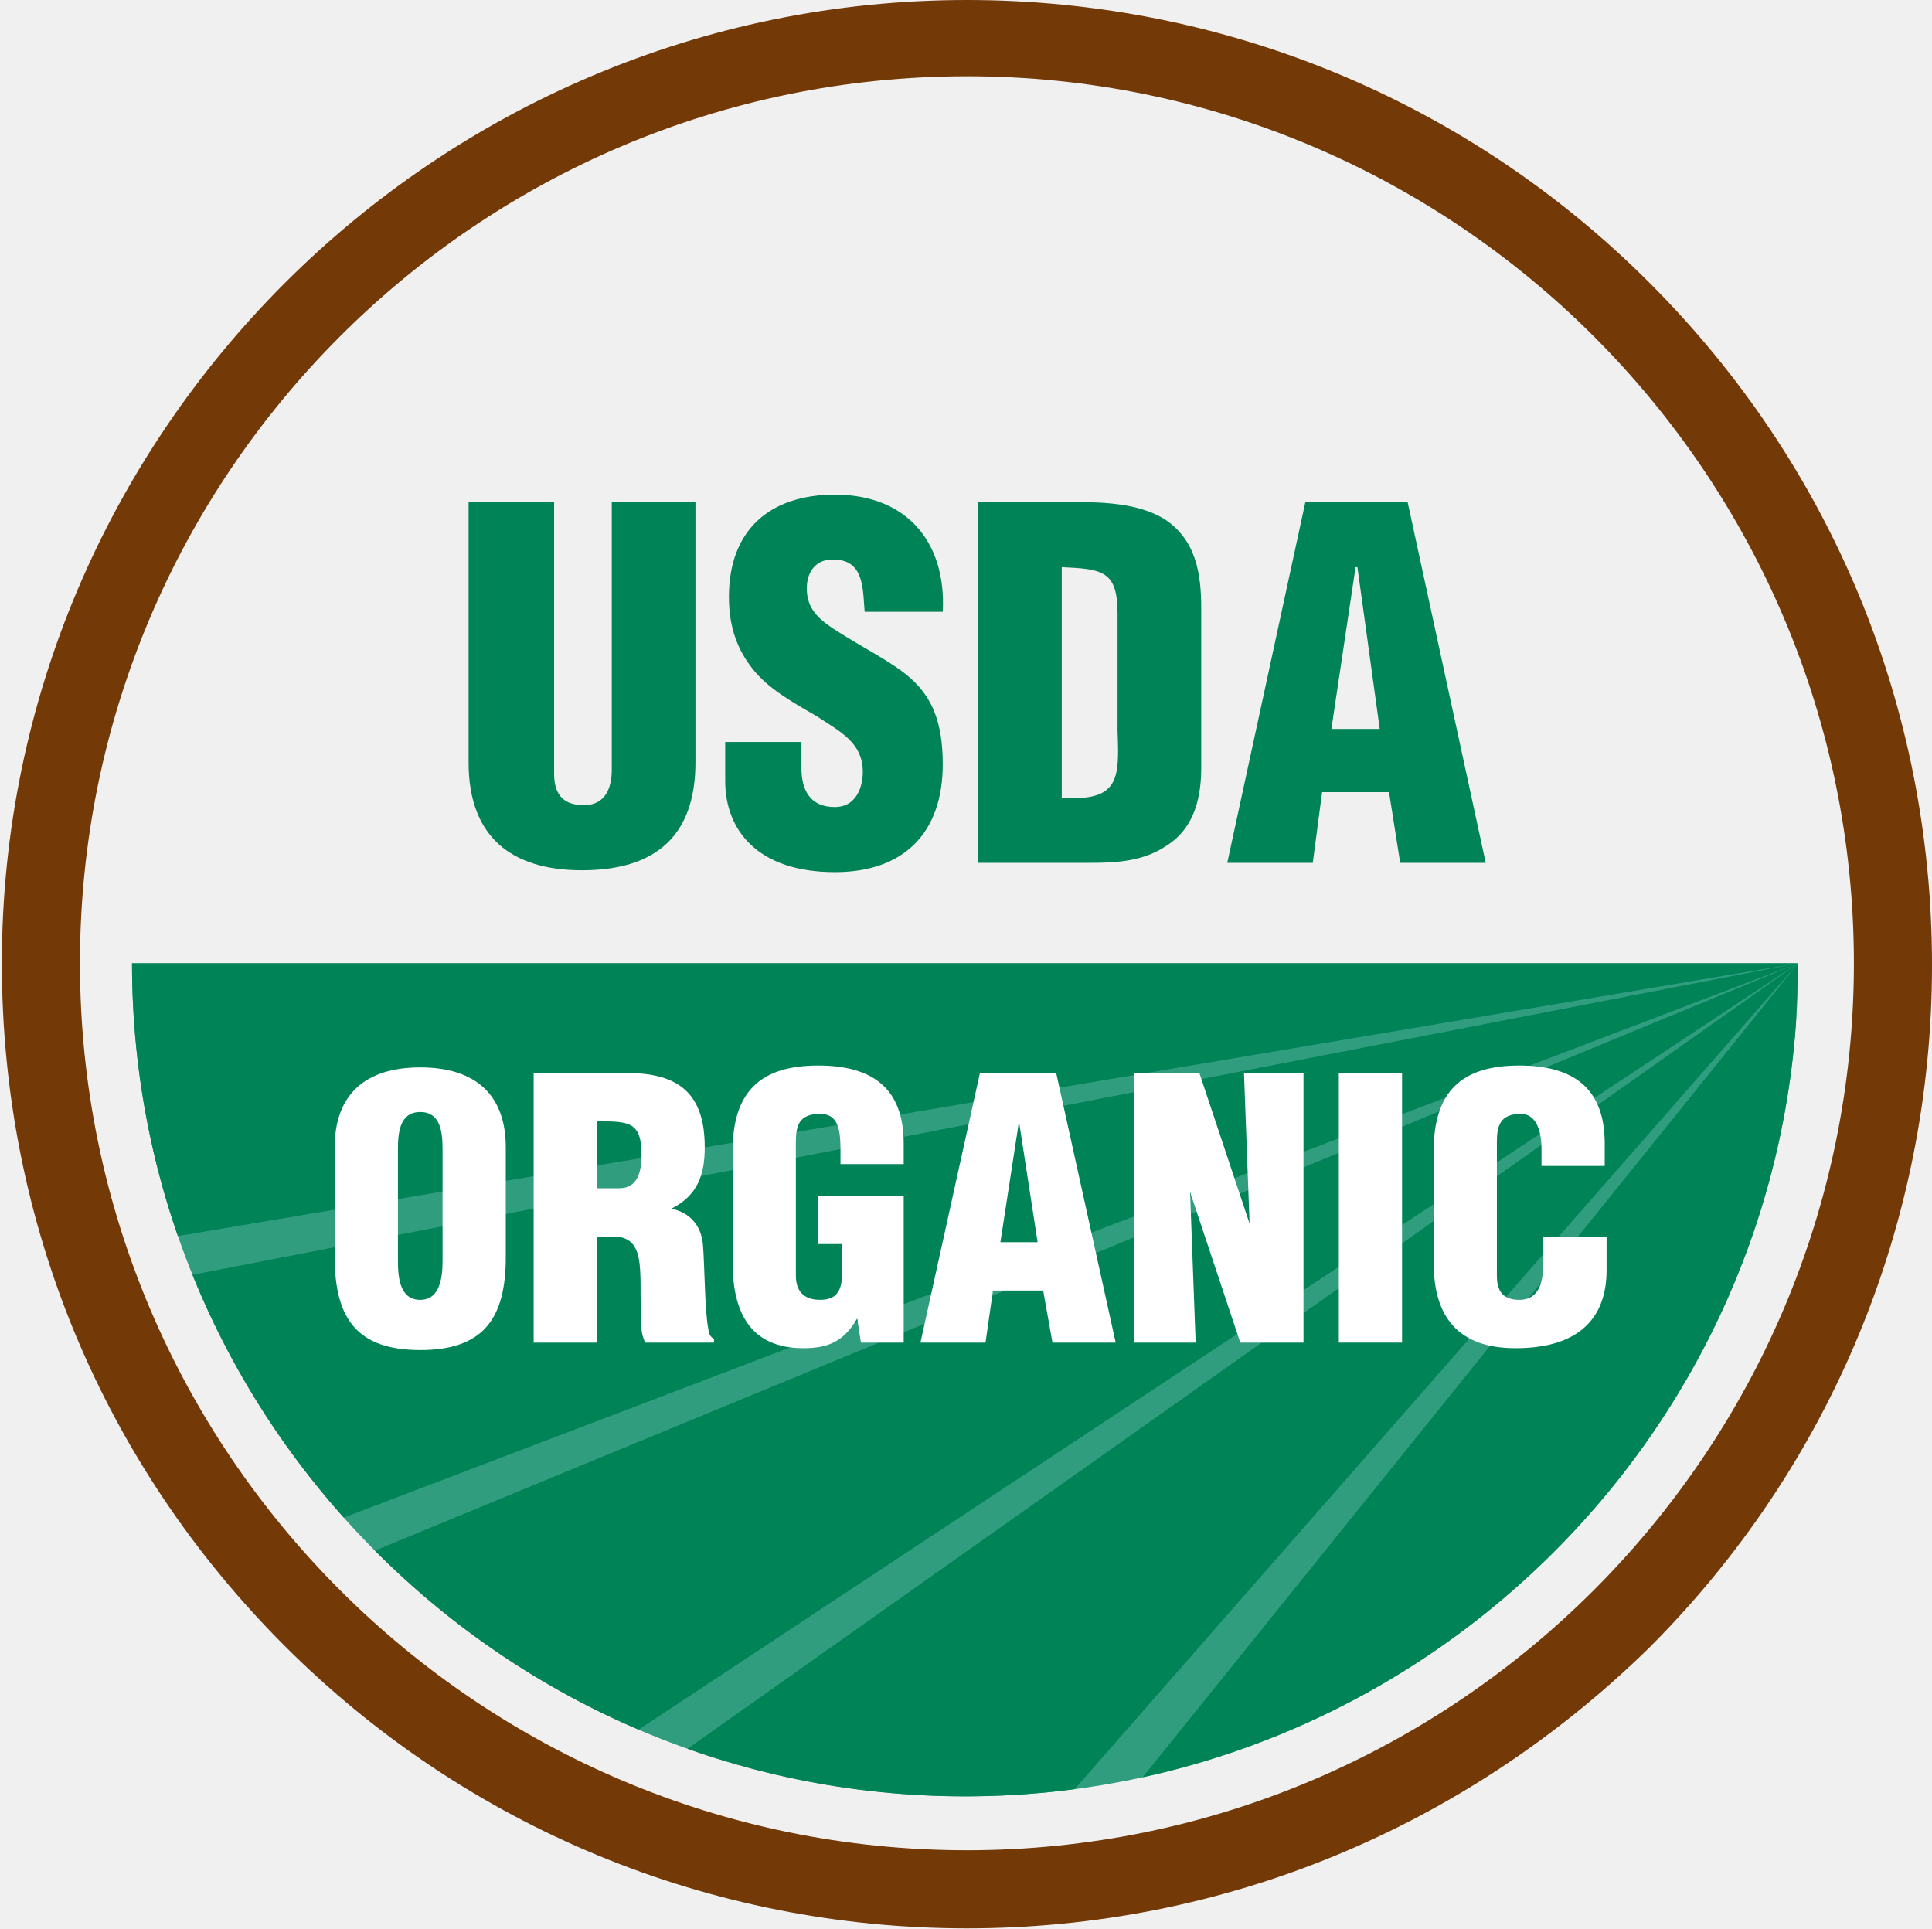
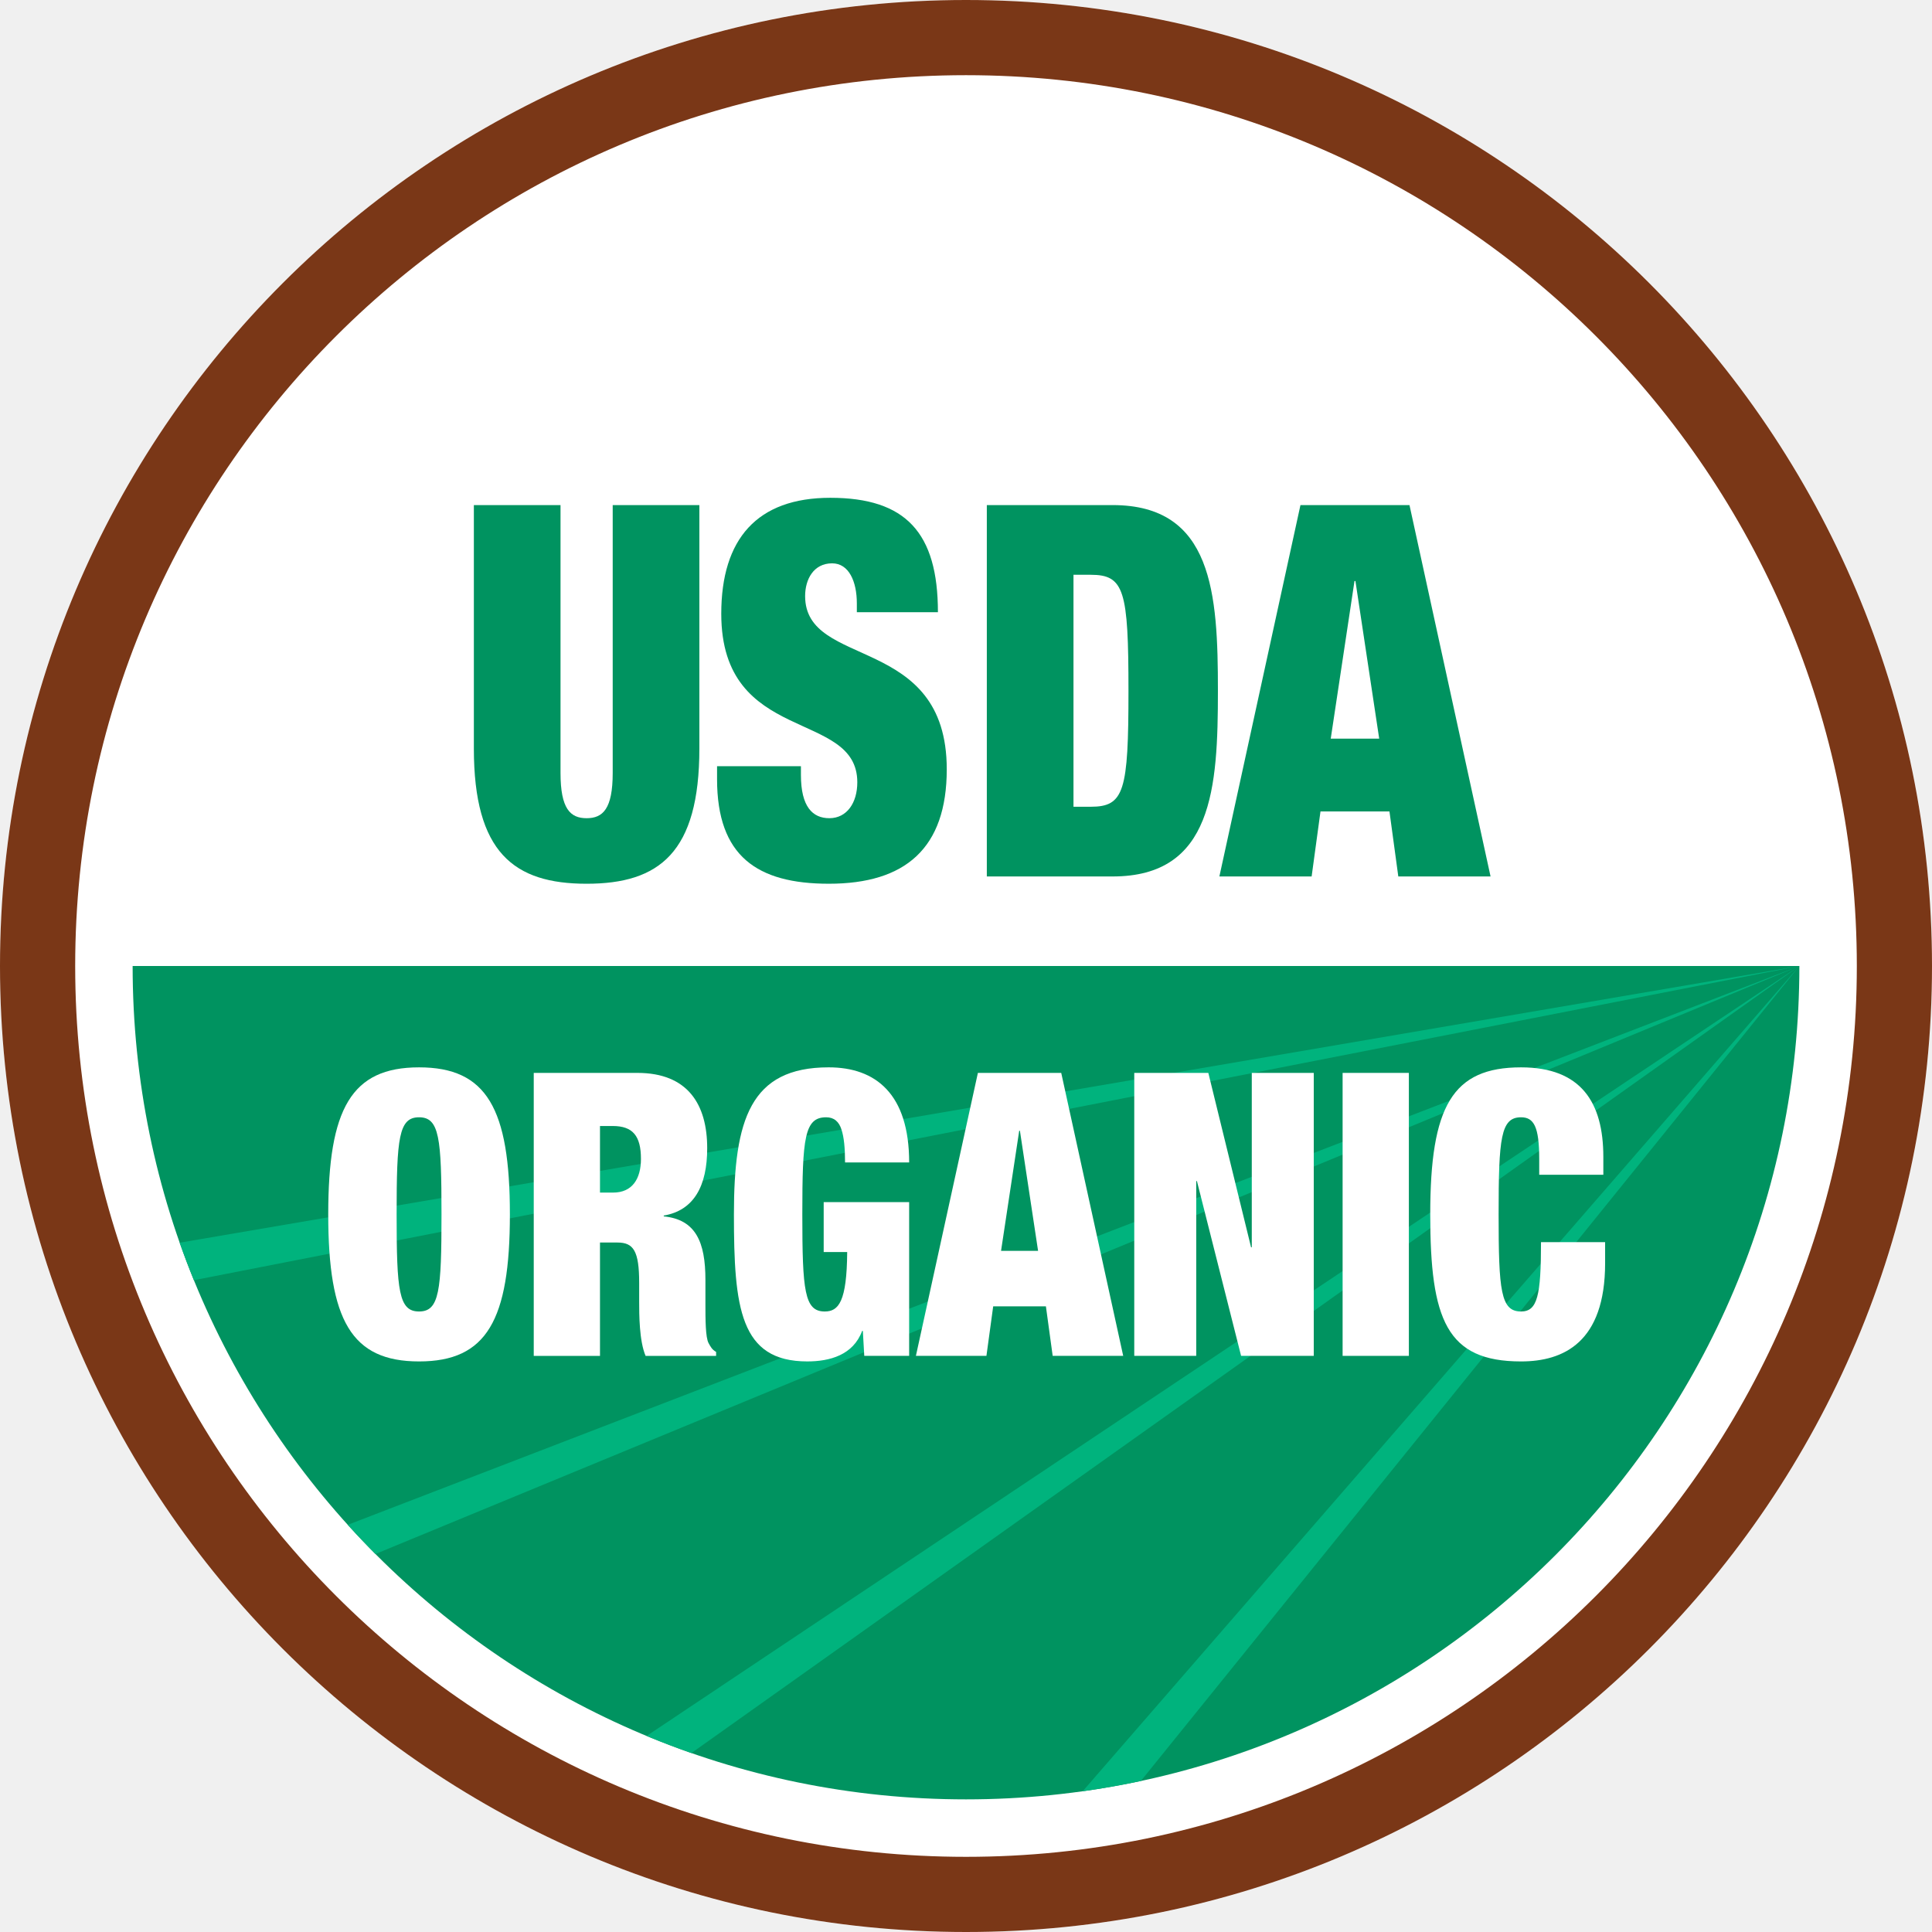
- <svg xmlns="http://www.w3.org/2000/svg" xmlns:xlink="http://www.w3.org/1999/xlink" version="1.1" id="Layer_1" x="0px" y="0px" viewBox="0 0 103.9 103.7" style="enable-background:new 0 0 103.9 103.7;" xml:space="preserve">
-   <style type="text/css">
- 	.st0{fill:#309D7E;}
- 	.st1{clip-path:url(#SVGID_2_);}
- 	.st2{fill:#008357;}
- 	.st3{fill:#733907;}
- 	.st4{fill:#FFFFFF;}
- </style>
+ <svg xmlns="http://www.w3.org/2000/svg" version="1.1" id="Layer_1" x="0px" y="0px" width="200px" height="200px" viewBox="0 0 200 200" style="enable-background:new 0 0 200 200;" xml:space="preserve">
+   <circle style="fill:#FFFFFF;" cx="100" cy="100" r="100" />
+   <path style="fill:#009360;" d="M186.27,100c0,47.646-38.625,86.27-86.27,86.27S13.73,147.646,13.73,100H186.27z" />
+   <path style="fill:#7A3717;" d="M200,100c0,55.229-44.771,100-100,100S0,155.229,0,100S44.771,0,100,0S200,44.771,200,100z   M100,7.783C49.07,7.783,7.783,49.07,7.783,100S49.07,192.218,100,192.218S192.218,150.93,192.218,100S150.93,7.783,100,7.783z" />
+   <path style="fill:#00B37D;" d="M20.072,132.525L186.27,100L18.6,128.644C19.06,129.952,19.551,131.246,20.072,132.525z" />
+   <path style="fill:#00B37D;" d="M38.866,160.869L186.27,100L36.001,157.849C36.932,158.879,37.887,159.885,38.866,160.869z" />
+   <path style="fill:#00B37D;" d="M71.575,181.476L186.27,100L66.937,179.705C68.461,180.338,70.007,180.929,71.575,181.476z" />
+   <path style="fill:#00B37D;" d="M118.099,184.367L186.27,100l-74.194,85.432C114.107,185.147,116.115,184.791,118.099,184.367z" />
  <g>
-     <g>
-       <path class="st0" d="M96.7,51.8c0,24.7-20.1,44.8-44.8,44.8c-24.7,0-44.8-20.1-44.8-44.8H96.7" />
-     </g>
-     <g>
-       <defs>
-         <path id="SVGID_1_" d="M96.7,51.8c0,24.7-20.1,44.8-44.8,44.8c-24.7,0-44.8-20.1-44.8-44.8H96.7" />
-       </defs>
-       <clipPath id="SVGID_2_">
-         <use xlink:href="#SVGID_1_" style="overflow:visible;" />
-       </clipPath>
-       <g class="st1">
-         <polyline class="st2" points="96.7,51.8 5.1,51.8 8.8,66.6 96.7,51.8    " />
-       </g>
-       <g class="st1">
-         <polyline class="st2" points="96.7,51.8 9.6,68.7 17.2,82.1 96.7,51.8    " />
-       </g>
-       <g class="st1">
-         <polyline class="st2" points="96.7,51.8 19.4,83.7 33,93.9 96.7,51.8    " />
-       </g>
-       <g class="st1">
-         <polyline class="st2" points="96.7,51.8 35.9,94.8 55,99.4 96.7,51.8    " />
-       </g>
-       <g class="st1">
-         <polyline class="st2" points="96.7,51.8 59.9,97.5 95.1,97.3 96.7,51.8    " />
-       </g>
-     </g>
-     <g>
-       <path class="st3" d="M52,103.7c-13.8,0-26.9-5.4-36.7-15.2C5.5,78.7,0.1,65.7,0.1,51.8C0.1,23.3,23.4,0,52,0    c13.8,0,26.9,5.4,36.7,15.2c9.8,9.8,15.2,22.8,15.2,36.7c0,13.8-5.4,26.9-15.2,36.7C78.8,98.3,65.8,103.7,52,103.7z M52,4.1    C25.7,4.1,4.3,25.5,4.3,51.8c0,26.3,21.4,47.7,47.7,47.7s47.7-21.4,47.7-47.7C99.7,25.5,78.3,4.1,52,4.1z" />
-     </g>
-     <g>
-       <path class="st2" d="M25.3,27h4.5v14.6c0,0.9,0.3,1.7,1.6,1.7c1.2,0,1.5-1,1.5-1.9V27h4.5v14c0,3.3-1.5,5.8-6.1,5.8    c-3.8,0-6.1-1.8-6.1-5.8V27" />
-     </g>
-     <g>
-       <path class="st2" d="M43.1,39.9v1.4c0,1.1,0.4,2.1,1.8,2.1c1.1,0,1.5-1,1.5-1.9c0-1.6-1.3-2.2-2.5-3c-1.4-0.8-2.6-1.5-3.4-2.5    c-0.8-1-1.3-2.2-1.3-3.9c0-3.6,2.2-5.5,5.7-5.5c3.9,0,6,2.6,5.8,6.3h-4.2c-0.1-1.1,0-2.7-1.5-2.8c-0.9-0.1-1.5,0.4-1.6,1.3    c-0.1,1.2,0.5,1.8,1.4,2.4c1.7,1.1,3.2,1.8,4.2,2.7c1.1,1,1.7,2.3,1.7,4.6c0,3.7-2.1,5.8-5.8,5.8c-4.2,0-5.9-2.3-5.9-4.9v-2.1    H43.1" />
-     </g>
-     <g>
-       <path class="st2" d="M58.7,46.4c1.4,0,2.8-0.1,4-0.9c1.3-0.8,1.9-2.2,1.9-4.2v-8.6c0-1.9-0.3-3.7-2-4.8c-1.5-0.9-3.5-0.9-5.1-0.9    h-4.9v19.4H58.7 M57.1,30.5c2.2,0.1,3,0.2,3,2.5v6.3c0.1,2.6,0.1,3.8-3,3.6V30.5z" />
-     </g>
-     <g>
-       <path class="st2" d="M70.6,46.4l0.5-3.8h3.6l0.6,3.8h4.6L75.7,27h-5.5L66,46.4H70.6 M74.2,39.2h-2.6l1.3-8.7H73L74.2,39.2z" />
-     </g>
-     <g>
-       <path class="st4" d="M27.2,61.7c0-2.8-1.6-4.3-4.6-4.3c-3,0-4.6,1.5-4.6,4.3v5.9c0,3.3,1.2,5,4.6,5c3.4,0,4.6-1.7,4.6-5V61.7     M23.8,67.8c0,0.8-0.1,2.1-1.2,2.1c-1.1,0-1.2-1.2-1.2-2.1v-6c0-0.9,0.1-2,1.2-2c1.1,0,1.2,1.1,1.2,2V67.8z" />
-     </g>
-     <g>
-       <path class="st4" d="M32.1,66.5h1.1c0.8,0.1,1.1,0.6,1.2,1.5c0.1,0.9,0,2.1,0.1,3.4c0,0.3,0.1,0.6,0.2,0.8h3.7V72    c-0.2-0.1-0.3-0.3-0.3-0.5c-0.2-0.9-0.2-3.4-0.3-4.6c-0.1-1-0.7-1.7-1.7-1.9v0c1.4-0.7,1.8-1.8,1.8-3.3c0-2.9-1.4-4-4.2-4h-5v14.5    h3.4V66.5 M32.1,60.3c1.7,0,2.4,0,2.4,1.8c0,0.9-0.2,1.8-1.2,1.8h-1.2V60.3z" />
-     </g>
-     <g>
-       <path class="st4" d="M46.3,72.2l-0.2-1.3h0c-0.7,1.2-1.5,1.6-2.9,1.6c-2.9,0-3.8-2-3.8-4.6v-6c0-3.2,1.5-4.6,4.6-4.6    c2.9,0,4.6,1.2,4.6,4.2v1.1h-3.4v-0.8c0-1.2-0.2-1.9-1.1-1.9c-1.1,0-1.3,0.6-1.3,1.5v7.2c0,0.8,0.4,1.3,1.3,1.3    c1.2,0,1.2-0.9,1.2-1.9v-1.1H44v-2.6h4.6v7.9H46.3" />
-     </g>
-     <g>
-       <path class="st4" d="M53,72.2l0.4-2.8h2.7l0.5,2.8h3.4l-3.2-14.5h-4.1l-3.2,14.5H53 M55.8,66.8h-2l1-6.5h0L55.8,66.8z" />
-     </g>
-     <g>
-       <polyline class="st4" points="64,64.1 64,64.1 64.3,72.2 61,72.2 61,57.7 64.5,57.7 67.2,65.8 67.2,65.8 66.9,57.7 70.1,57.7     70.1,72.2 66.7,72.2 64,64.1   " />
-     </g>
-     <g>
-       <rect x="72" y="57.7" class="st4" width="3.4" height="14.5" />
-     </g>
-     <g>
-       <path class="st4" d="M82.9,62.7v-0.9c0-1.2-0.4-1.9-1.1-1.9c-1.1,0-1.3,0.6-1.3,1.5l0,7.2c0,0.8,0.3,1.3,1.2,1.3    c1.2,0,1.3-1.2,1.3-2.1v-1.3h3.4v1.8c0,2.5-1.4,4.2-4.9,4.2c-3.1,0-4.4-1.7-4.4-4.6v-6c0-3.2,1.5-4.6,4.6-4.6    c2.9,0,4.6,1.2,4.6,4.2v1.2H82.9" />
-     </g>
+     <path style="fill:#009360;" d="M58.025,52.286v27.73c0,3.715,1.013,4.684,2.701,4.684c1.688,0,2.701-0.969,2.701-4.684v-27.73   h8.971v25.199c0,10.77-4.148,14-11.672,14s-11.672-3.23-11.672-14V52.286H58.025z" />
+     <path style="fill:#009360;" d="M88.7,63.378v-0.916c0-2.261-0.82-4.146-2.556-4.146c-1.93,0-2.798,1.669-2.798,3.392   c0,7.592,14.662,3.876,14.662,17.93c0,8.184-4.292,11.846-12.202,11.846c-7.428,0-11.576-2.854-11.576-10.823v-1.346h8.682v0.915   c0,3.285,1.206,4.469,2.942,4.469c1.833,0,2.894-1.615,2.894-3.715c0-7.592-14.083-3.823-14.083-17.445   c0-7.753,3.714-12.007,11.286-12.007c7.813,0,11.142,3.607,11.142,11.846H88.7z" />
+     <path style="fill:#009360;" d="M102.156,52.286h13.022c10.369,0,10.9,9.153,10.9,19.222s-0.531,19.223-10.9,19.223h-13.022V52.286z    M111.127,83.515h1.785c3.473,0,3.907-1.615,3.907-12.007s-0.434-12.007-3.907-12.007h-1.785V83.515z" />
+     <path style="fill:#009360;" d="M134.623,52.286h11.286l8.393,38.445h-9.55L143.836,84h-7.139l-0.917,6.73h-9.55L134.623,52.286z    M140.314,60.147h-0.097l-2.459,16.315h5.016L140.314,60.147z" />
+   </g>
+   <g>
+     <path style="fill:#FFFFFF;" d="M43.381,110.492c7.005,0,9.402,4.267,9.402,15.221c0,10.955-2.396,15.222-9.402,15.222   s-9.402-4.267-9.402-15.222C33.979,114.759,36.375,110.492,43.381,110.492z M43.381,135.765c2.102,0,2.323-2.133,2.323-10.052   c0-7.918-0.221-10.052-2.323-10.052s-2.323,2.134-2.323,10.052C41.058,133.632,41.279,135.765,43.381,135.765z" />
+     <path style="fill:#FFFFFF;" d="M55.253,111.066h10.729c5.236,0,7.227,3.282,7.227,7.795c0,3.897-1.364,6.441-4.498,6.975v0.082   c3.318,0.329,4.314,2.667,4.314,6.564v2.503c0,1.518,0,3.487,0.332,4.062c0.184,0.328,0.332,0.656,0.774,0.902v0.411h-7.3   c-0.664-1.559-0.664-4.349-0.664-5.58v-1.969c0-3.323-0.59-4.185-2.249-4.185h-1.807v11.734h-6.858V111.066z M62.111,123.456h1.364   c1.954,0,2.876-1.395,2.876-3.487c0-2.38-0.848-3.405-2.913-3.405h-1.327V123.456z" />
+     <path style="fill:#FFFFFF;" d="M85.266,124.441h8.849v15.918h-4.646l-0.147-2.584h-0.074c-0.922,2.502-3.355,3.159-5.678,3.159   c-6.968,0-7.595-5.539-7.595-15.222c0-9.806,1.696-15.221,9.808-15.221c4.867,0,8.333,2.749,8.333,9.847h-6.636   c0-1.477-0.111-2.626-0.369-3.405c-0.258-0.821-0.774-1.272-1.585-1.272c-2.249,0-2.47,2.134-2.47,10.052   c0,7.919,0.221,10.052,2.322,10.052c1.438,0,2.287-1.025,2.323-6.154h-2.433V124.441z" />
+     <path style="fill:#FFFFFF;" d="M101.231,111.066h8.627l6.416,29.293h-7.301l-0.701-5.128h-5.457l-0.7,5.128h-7.301L101.231,111.066   z M105.582,117.056h-0.074l-1.88,12.432h3.834L105.582,117.056z" />
+     <path style="fill:#FFFFFF;" d="M117.418,111.066h7.668l4.424,18.052h0.074v-18.052H136v29.293h-7.522l-4.572-18.093h-0.073v18.093   h-6.415V111.066z" />
+     <path style="fill:#FFFFFF;" d="M138.987,111.066h6.858v29.293h-6.858V111.066z" />
+     <path style="fill:#FFFFFF;" d="M159.339,119.969c0-3.323-0.553-4.308-1.88-4.308c-2.102,0-2.323,2.134-2.323,10.052   c0,7.919,0.221,10.052,2.323,10.052c1.697,0,2.065-1.641,2.065-7.179h6.637v2.174c0,8.206-4.314,10.175-8.702,10.175   c-7.706,0-9.401-4.309-9.401-15.222c0-11.2,2.286-15.221,9.401-15.221c6.195,0,8.518,3.61,8.518,9.272v1.847h-6.638V119.969z" />
  </g>
</svg>
